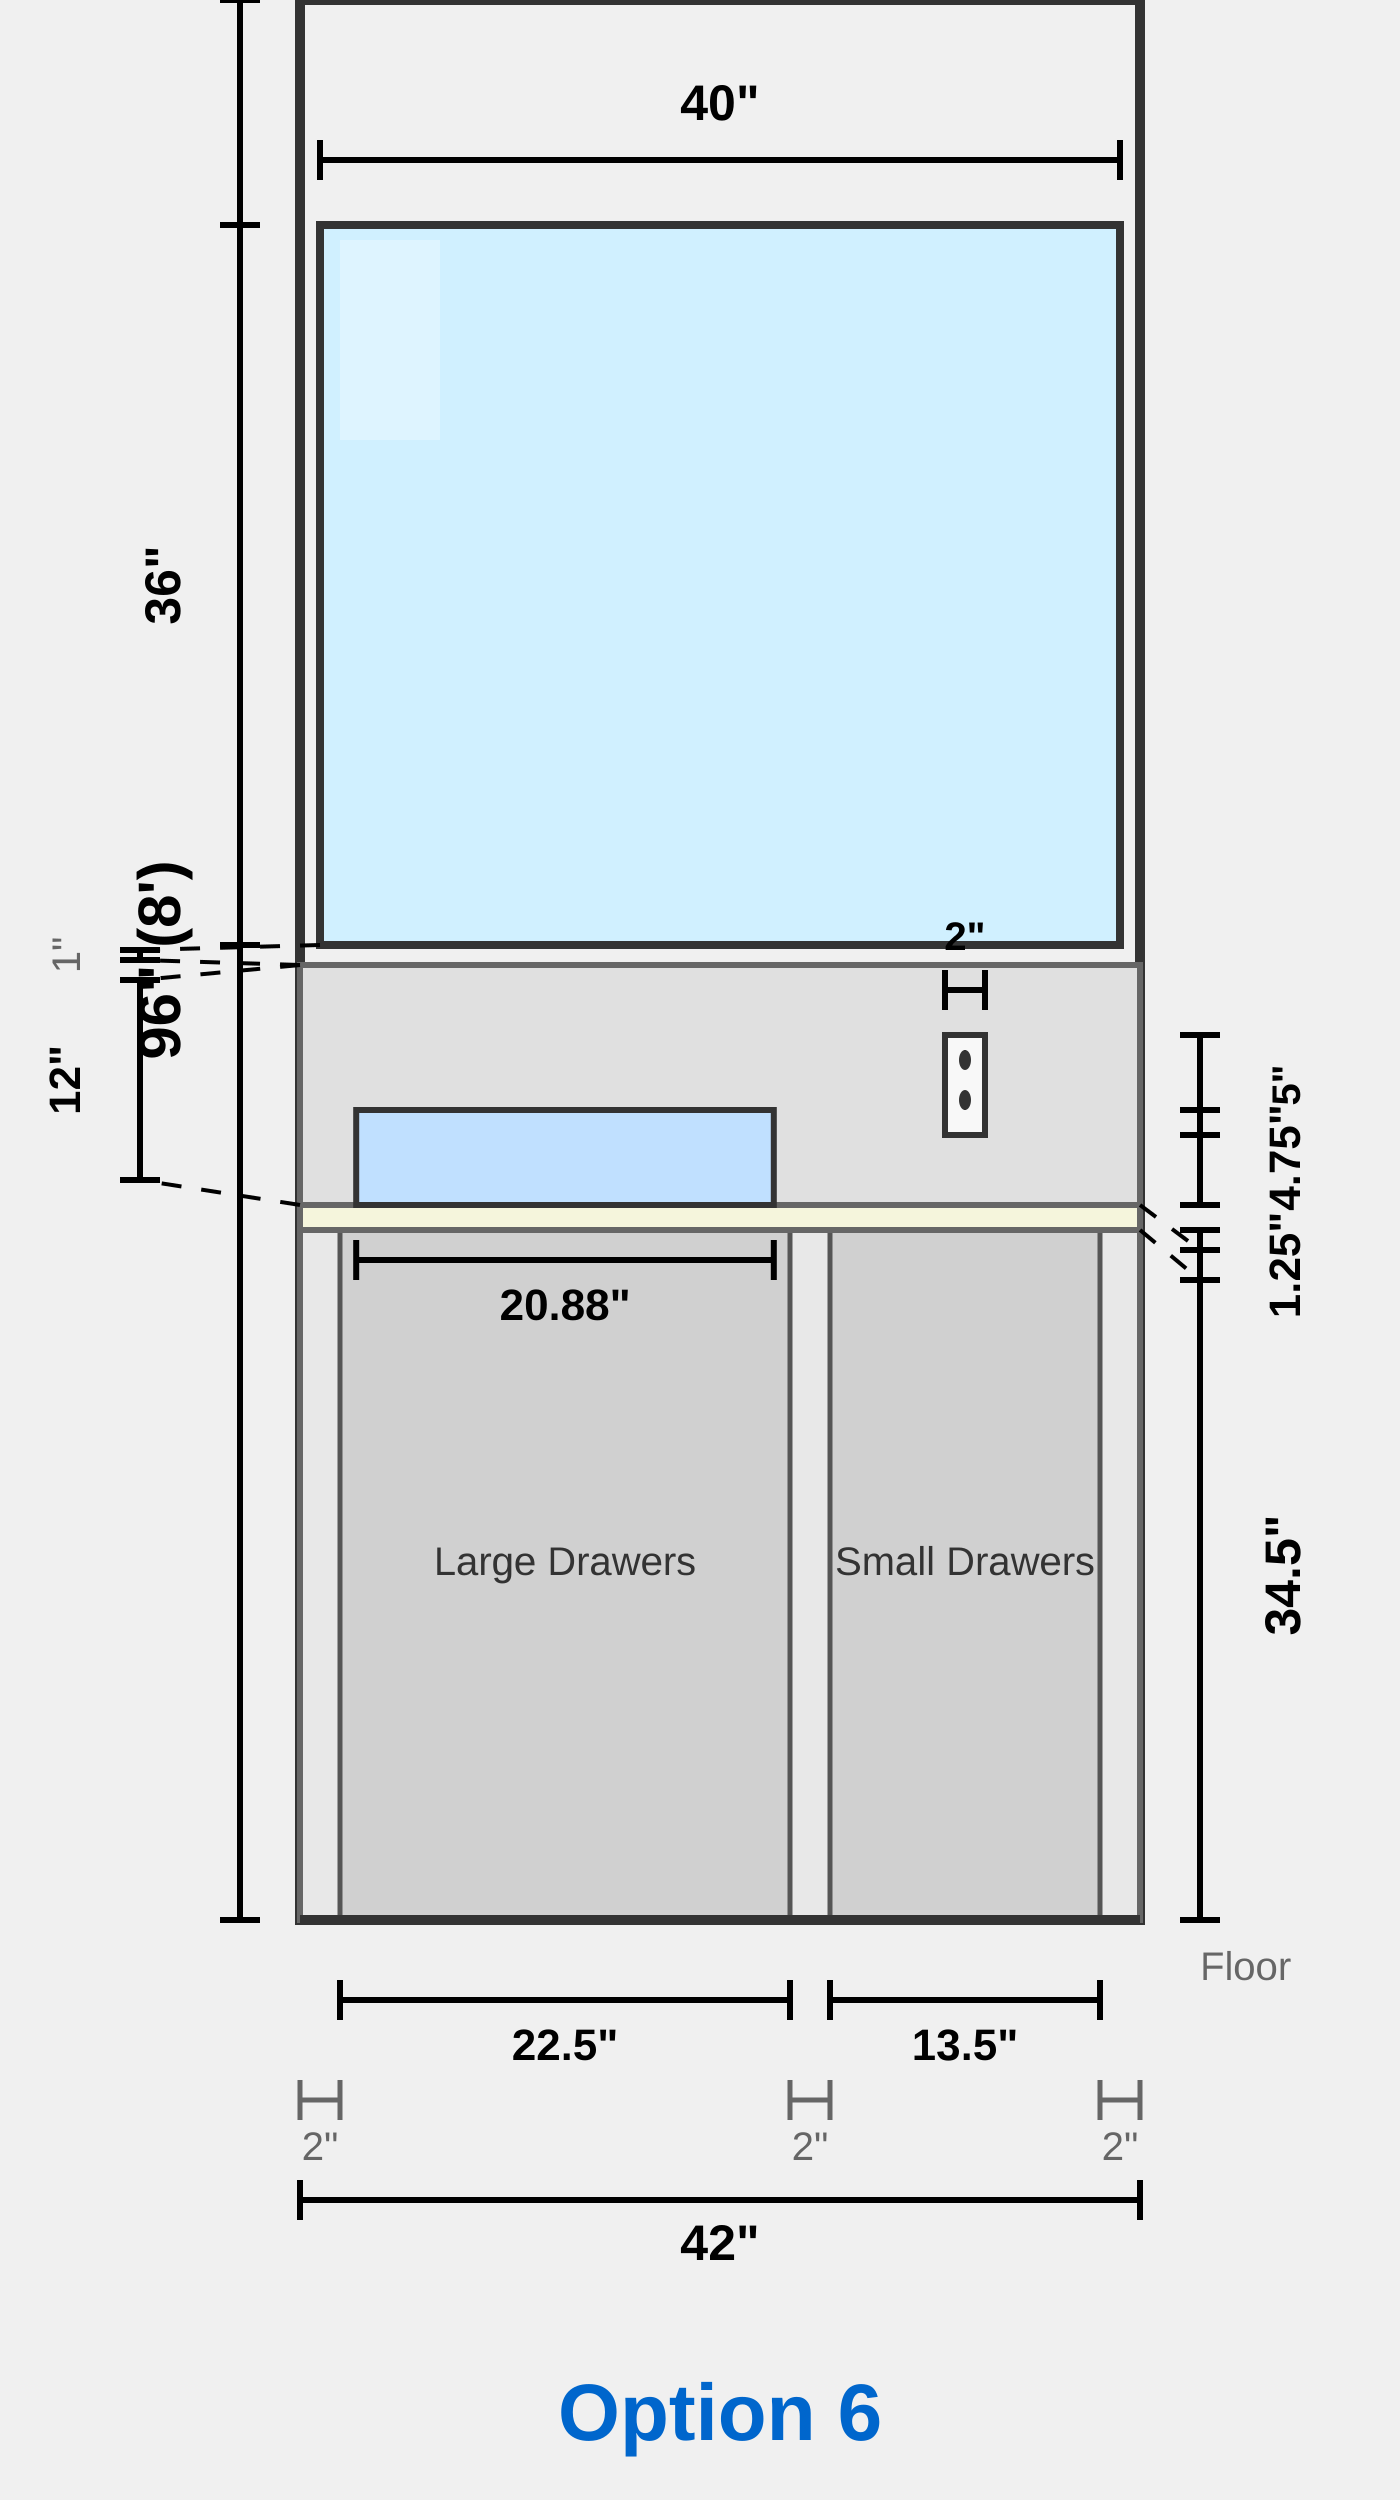
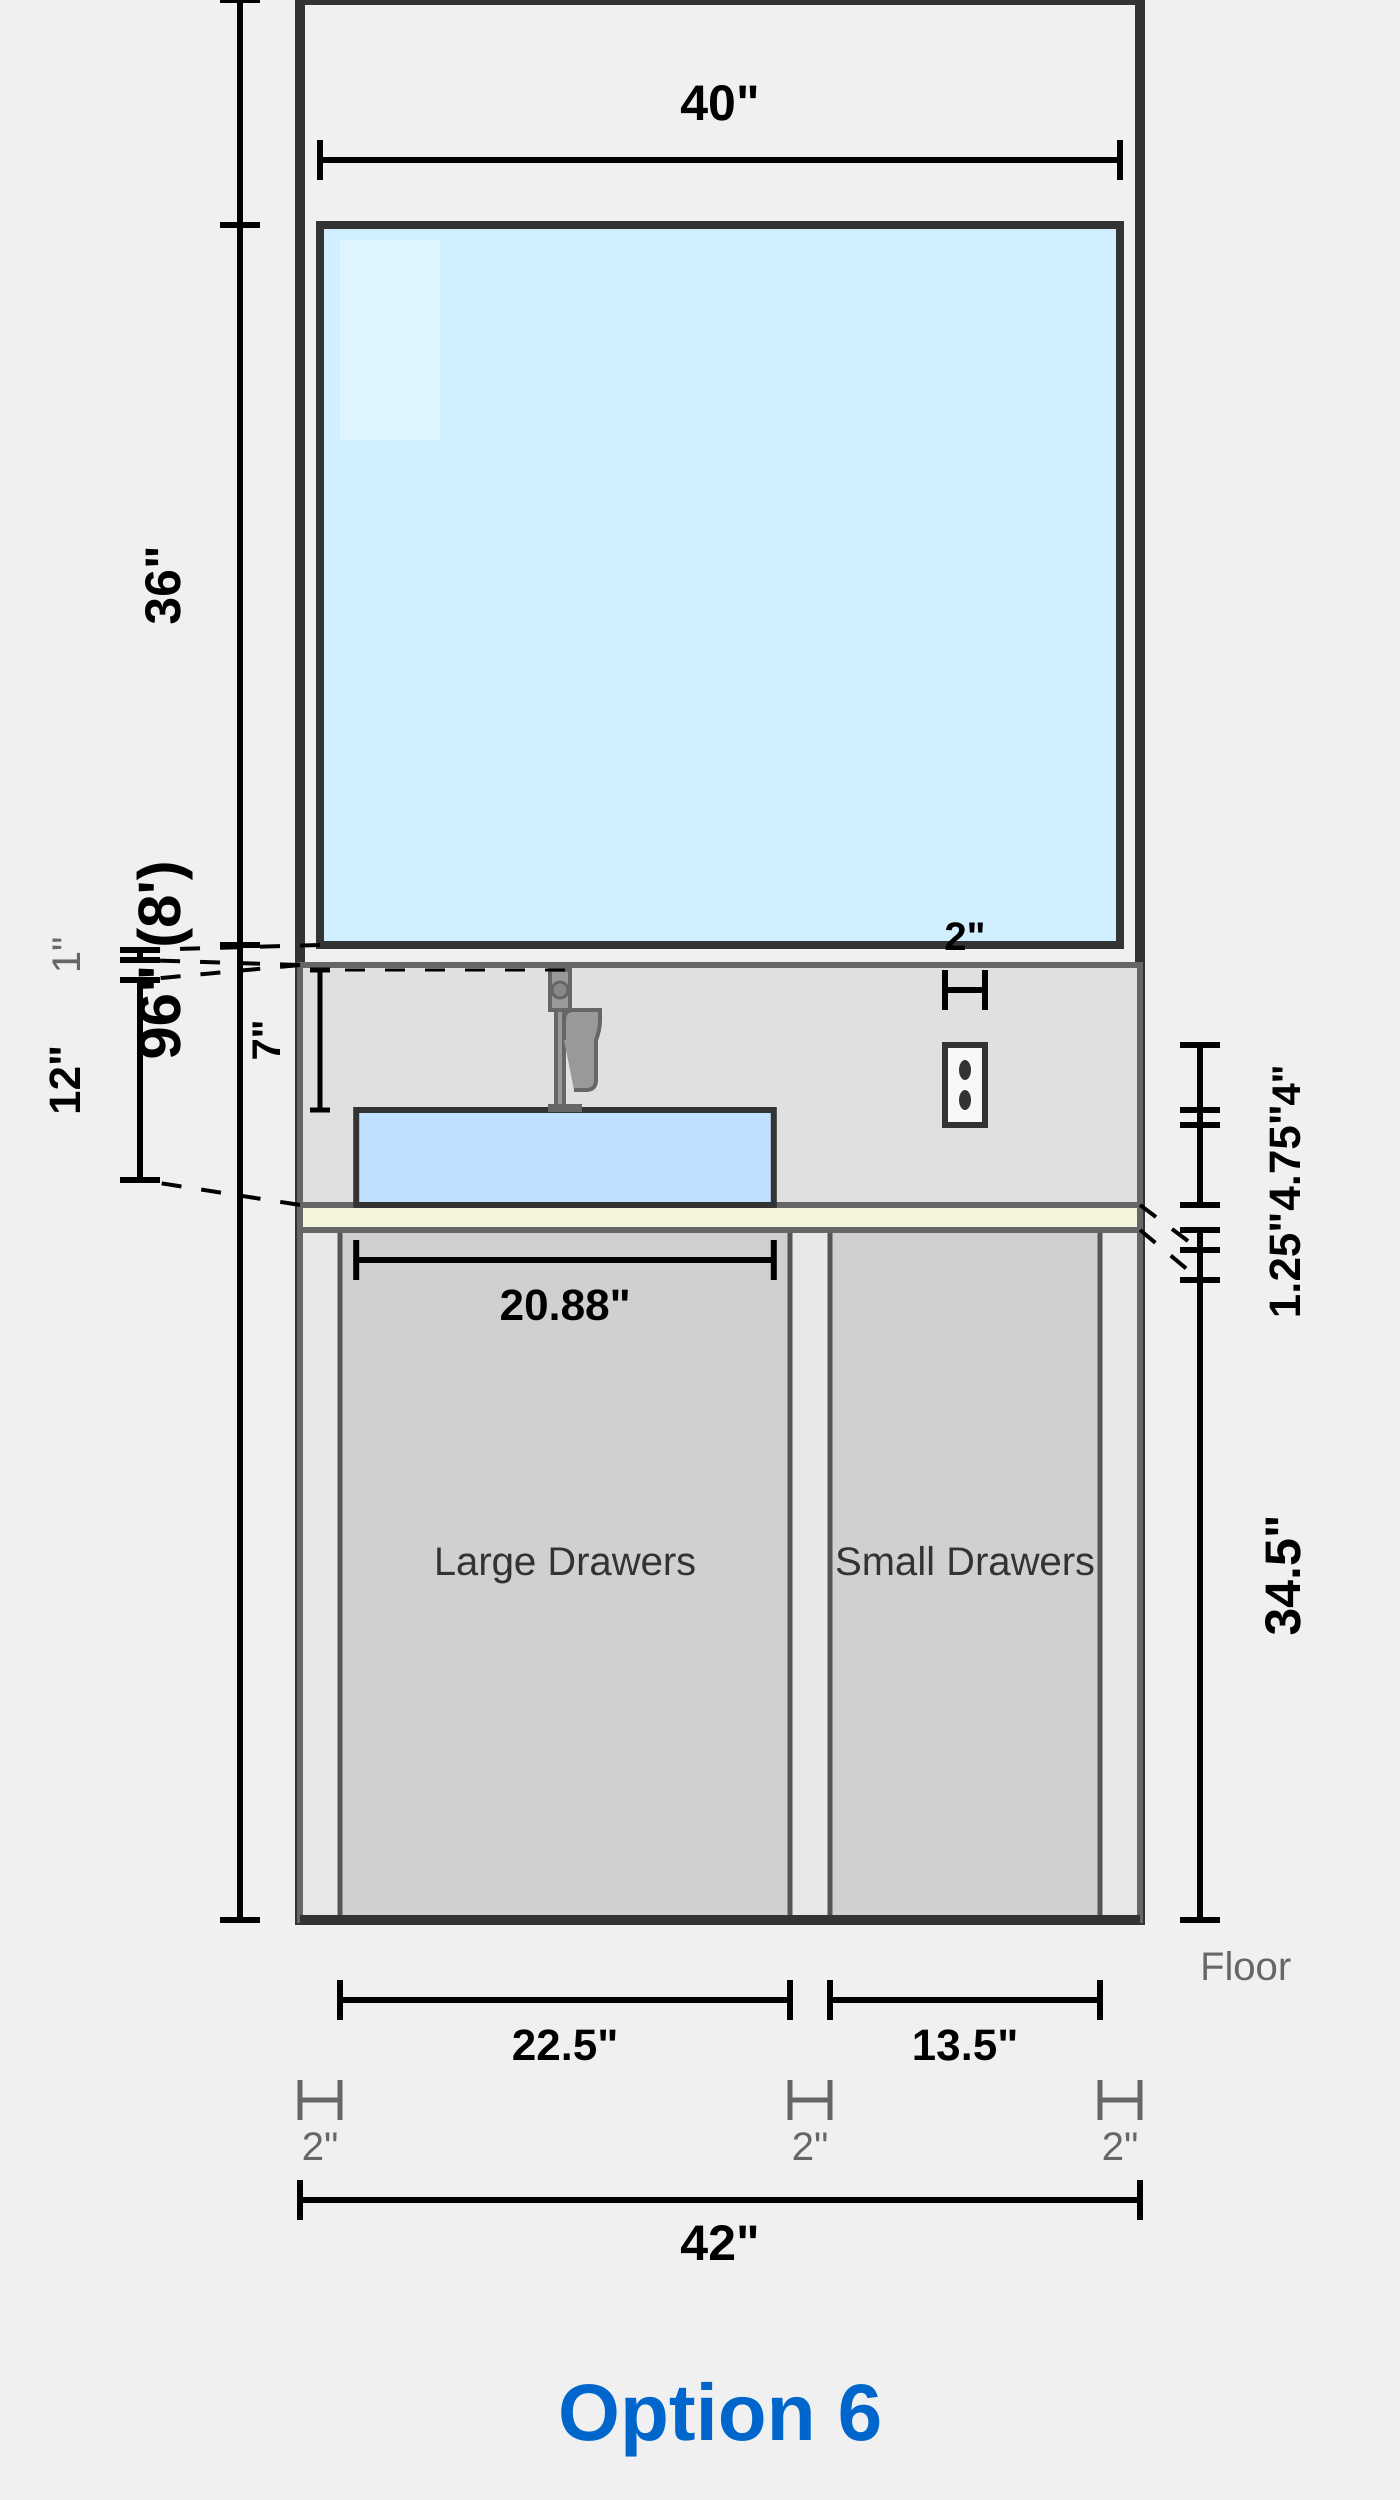
<svg xmlns="http://www.w3.org/2000/svg" viewBox="-15 0 70 125" style="border: 1px solid #ccc; background: white;">
  <rect x="0" y="0" width="42" height="96" fill="none" stroke="#333" stroke-width="0.5" />
  <rect x="0" y="61.5" width="42" height="34.5" fill="#e8e8e8" stroke="#666" stroke-width="0.3" />
  <rect x="2" y="61.5" width="22.5" height="34.5" fill="#d0d0d0" stroke="#555" stroke-width="0.25" />
  <rect x="26.5" y="61.5" width="13.5" height="34.5" fill="#d0d0d0" stroke="#555" stroke-width="0.25" />
  <rect x="1" y="11.25" width="40" height="36" fill="#d0f0ff" stroke="#333" stroke-width="0.4" />
  <rect x="2" y="12" width="5" height="10" fill="#ffffff" opacity="0.3" stroke="none" />
  <rect x="0" y="48.25" width="42" height="12" fill="#e0e0e0" stroke="#666" stroke-width="0.3" />
-   <rect x="32.25" y="51.75" width="2" height="5" fill="#f8f8f8" stroke="#333" stroke-width="0.3" />
-   <ellipse cx="33.25" cy="53" rx="0.3" ry="0.5" fill="#333" />
+   <rect x="32.25" y="52.25" width="2" height="4" fill="#f8f8f8" stroke="#333" stroke-width="0.3" />
+   <ellipse cx="33.25" cy="53.5" rx="0.3" ry="0.5" fill="#333" />
  <ellipse cx="33.25" cy="55" rx="0.3" ry="0.5" fill="#333" />
-   <line x1="33.25" y1="53" x2="33.25" y2="52.5" stroke="#333" stroke-width="0.1" />
+   <line x1="33.25" y1="53.5" x2="33.25" y2="53" stroke="#333" stroke-width="0.1" />
  <line x1="33.25" y1="55" x2="33.25" y2="55.5" stroke="#333" stroke-width="0.1" />
  <rect x="0" y="60.25" width="42" height="1.25" fill="#f5f5dc" stroke="#666" stroke-width="0.3" />
  <rect x="2.81" y="55.5" width="20.88" height="4.75" fill="#c0e0ff" stroke="#333" stroke-width="0.3" />
+   <rect x="12.5" y="55.3" width="1.5" height="0.2" fill="#999" stroke="#666" stroke-width="0.2" />
+   <rect x="12.8" y="50.5" width="0.4" height="4.8" fill="#999" stroke="#666" stroke-width="0.2" />
+   <rect x="12.5" y="48.5" width="1" height="2" fill="#999" stroke="#666" stroke-width="0.2" />
+   <path d="M 13.2 52 L 13.2 51 Q 13.2 50.5 13.7 50.5 L 15 50.5 L 15 51 Q 15 51.5 14.8 52 L 14.8 54 Q 14.8 54.5 14.3 54.5 L 13.7 54.5" fill="#999" stroke="#666" stroke-width="0.2" />
+   <circle cx="13" cy="49.5" r="0.4" fill="#888" stroke="#666" stroke-width="0.15" />
  <text x="13.25" y="78.75" font-family="Arial, sans-serif" font-size="2" text-anchor="middle" fill="#333">Large Drawers</text>
  <text x="33.25" y="78.75" font-family="Arial, sans-serif" font-size="2" text-anchor="middle" fill="#333">Small Drawers</text>
  <line x1="-3" y1="0" x2="-3" y2="96" stroke="#000" stroke-width="0.3" />
  <line x1="-2" y1="0" x2="-4" y2="0" stroke="#000" stroke-width="0.3" />
  <line x1="-2" y1="96" x2="-4" y2="96" stroke="#000" stroke-width="0.3" />
  <text x="-6" y="48" font-family="Arial, sans-serif" font-size="3" text-anchor="middle" fill="#000" font-weight="bold" transform="rotate(-90 -6 48)">96" (8')</text>
  <line x1="-8" y1="49" x2="-8" y2="59" stroke="#000" stroke-width="0.3" />
  <line x1="-9" y1="49" x2="-7" y2="49" stroke="#000" stroke-width="0.3" />
  <line x1="-9" y1="59" x2="-7" y2="59" stroke="#000" stroke-width="0.3" />
  <line x1="0" y1="48.25" x2="-8" y2="49" stroke="#000" stroke-width="0.2" stroke-dasharray="1,1" />
  <line x1="0" y1="60.25" x2="-8" y2="59" stroke="#000" stroke-width="0.2" stroke-dasharray="1,1" />
  <text x="-11" y="54" font-family="Arial, sans-serif" font-size="2.2" text-anchor="middle" fill="#000" font-weight="bold" transform="rotate(-90 -11 54)">12"</text>
+   <line x1="1" y1="48.5" x2="1" y2="55.5" stroke="#000" stroke-width="0.25" />
+   <line x1="0.5" y1="48.5" x2="1.5" y2="48.5" stroke="#000" stroke-width="0.25" />
+   <line x1="0.5" y1="55.5" x2="1.5" y2="55.5" stroke="#000" stroke-width="0.25" />
+   <line x1="13.25" y1="48.5" x2="1" y2="48.5" stroke="#000" stroke-width="0.15" stroke-dasharray="1,1" />
+   <text x="-1" y="52" font-family="Arial, sans-serif" font-size="2" text-anchor="middle" fill="#000" font-weight="bold" transform="rotate(-90 -1 52)">7"</text>
  <line x1="-3" y1="11.25" x2="-3" y2="47.25" stroke="#000" stroke-width="0.3" />
  <line x1="-2" y1="11.25" x2="-4" y2="11.25" stroke="#000" stroke-width="0.3" />
  <line x1="-2" y1="47.25" x2="-4" y2="47.25" stroke="#000" stroke-width="0.3" />
  <text x="-6" y="29.25" font-family="Arial, sans-serif" font-size="2.5" text-anchor="middle" fill="#000" font-weight="bold" transform="rotate(-90 -6 29.25)">36"</text>
  <line x1="1" y1="8" x2="41" y2="8" stroke="#000" stroke-width="0.3" />
  <line x1="1" y1="7" x2="1" y2="9" stroke="#000" stroke-width="0.3" />
  <line x1="41" y1="7" x2="41" y2="9" stroke="#000" stroke-width="0.3" />
  <text x="21" y="6" font-family="Arial, sans-serif" font-size="2.5" text-anchor="middle" fill="#000" font-weight="bold">40"</text>
  <line x1="-8" y1="47.5" x2="-8" y2="48" stroke="#000" stroke-width="0.3" />
  <line x1="-9" y1="47.5" x2="-7" y2="47.5" stroke="#000" stroke-width="0.3" />
  <line x1="-9" y1="48" x2="-7" y2="48" stroke="#000" stroke-width="0.3" />
  <line x1="1" y1="47.25" x2="-8" y2="47.5" stroke="#000" stroke-width="0.2" stroke-dasharray="1,1" />
  <line x1="0" y1="48.25" x2="-8" y2="48" stroke="#000" stroke-width="0.2" stroke-dasharray="1,1" />
  <text x="-11" y="47.75" font-family="Arial, sans-serif" font-size="2" text-anchor="middle" fill="#666" transform="rotate(-90 -11 47.75)">1"</text>
  <line x1="32.25" y1="49.5" x2="34.25" y2="49.5" stroke="#000" stroke-width="0.3" />
  <line x1="32.25" y1="48.5" x2="32.25" y2="50.5" stroke="#000" stroke-width="0.3" />
  <line x1="34.25" y1="48.5" x2="34.25" y2="50.5" stroke="#000" stroke-width="0.3" />
  <text x="33.25" y="47.5" font-family="Arial, sans-serif" font-size="2" text-anchor="middle" fill="#000" font-weight="bold">2"</text>
-   <line x1="45" y1="51.75" x2="45" y2="56.75" stroke="#000" stroke-width="0.3" />
-   <line x1="44" y1="51.75" x2="46" y2="51.75" stroke="#000" stroke-width="0.3" />
-   <line x1="44" y1="56.75" x2="46" y2="56.75" stroke="#000" stroke-width="0.3" />
-   <text x="50" y="54.25" font-family="Arial, sans-serif" font-size="2" text-anchor="middle" fill="#000" font-weight="bold" transform="rotate(-90 50 54.25)">5"</text>
+   <line x1="45" y1="52.25" x2="45" y2="56.25" stroke="#000" stroke-width="0.3" />
+   <line x1="44" y1="52.25" x2="46" y2="52.25" stroke="#000" stroke-width="0.3" />
+   <line x1="44" y1="56.25" x2="46" y2="56.25" stroke="#000" stroke-width="0.3" />
+   <text x="50" y="54.25" font-family="Arial, sans-serif" font-size="2" text-anchor="middle" fill="#000" font-weight="bold" transform="rotate(-90 50 54.25)">4"</text>
  <line x1="45" y1="61.5" x2="45" y2="96" stroke="#000" stroke-width="0.3" />
  <line x1="44" y1="61.5" x2="46" y2="61.5" stroke="#000" stroke-width="0.3" />
  <line x1="44" y1="96" x2="46" y2="96" stroke="#000" stroke-width="0.3" />
  <text x="50" y="78.75" font-family="Arial, sans-serif" font-size="2.5" text-anchor="middle" fill="#000" font-weight="bold" transform="rotate(-90 50 78.75)">34.5"</text>
  <line x1="45" y1="55.5" x2="45" y2="60.25" stroke="#000" stroke-width="0.3" />
  <line x1="44" y1="55.5" x2="46" y2="55.5" stroke="#000" stroke-width="0.3" />
  <line x1="44" y1="60.25" x2="46" y2="60.25" stroke="#000" stroke-width="0.3" />
  <text x="50" y="57.875" font-family="Arial, sans-serif" font-size="2.2" text-anchor="middle" fill="#000" font-weight="bold" transform="rotate(-90 50 57.875)">4.75"</text>
  <line x1="45" y1="62.5" x2="45" y2="64" stroke="#000" stroke-width="0.3" />
  <line x1="44" y1="62.5" x2="46" y2="62.5" stroke="#000" stroke-width="0.3" />
  <line x1="44" y1="64" x2="46" y2="64" stroke="#000" stroke-width="0.3" />
  <line x1="42" y1="60.25" x2="45" y2="62.5" stroke="#000" stroke-width="0.2" stroke-dasharray="1,1" />
  <line x1="42" y1="61.5" x2="45" y2="64" stroke="#000" stroke-width="0.2" stroke-dasharray="1,1" />
  <text x="50" y="63.25" font-family="Arial, sans-serif" font-size="2.2" text-anchor="middle" fill="#000" font-weight="bold" transform="rotate(-90 50 63.25)">1.25"</text>
  <line x1="0" y1="96" x2="42" y2="96" stroke="#333" stroke-width="0.5" />
  <text x="45" y="99" font-family="Arial, sans-serif" font-size="2" text-anchor="start" fill="#666">Floor</text>
  <line x1="2" y1="100" x2="24.5" y2="100" stroke="#000" stroke-width="0.3" />
  <line x1="2" y1="99" x2="2" y2="101" stroke="#000" stroke-width="0.3" />
  <line x1="24.5" y1="99" x2="24.5" y2="101" stroke="#000" stroke-width="0.3" />
  <text x="13.25" y="103" font-family="Arial, sans-serif" font-size="2.2" text-anchor="middle" fill="#000" font-weight="bold">22.5"</text>
  <line x1="26.5" y1="100" x2="40" y2="100" stroke="#000" stroke-width="0.3" />
  <line x1="26.5" y1="99" x2="26.5" y2="101" stroke="#000" stroke-width="0.3" />
  <line x1="40" y1="99" x2="40" y2="101" stroke="#000" stroke-width="0.3" />
  <text x="33.25" y="103" font-family="Arial, sans-serif" font-size="2.2" text-anchor="middle" fill="#000" font-weight="bold">13.5"</text>
  <line x1="0" y1="105" x2="2" y2="105" stroke="#666" stroke-width="0.25" />
  <line x1="0" y1="104" x2="0" y2="106" stroke="#666" stroke-width="0.25" />
  <line x1="2" y1="104" x2="2" y2="106" stroke="#666" stroke-width="0.25" />
  <text x="1" y="108" font-family="Arial, sans-serif" font-size="2" text-anchor="middle" fill="#666">2"</text>
  <line x1="24.5" y1="105" x2="26.5" y2="105" stroke="#666" stroke-width="0.25" />
  <line x1="24.5" y1="104" x2="24.5" y2="106" stroke="#666" stroke-width="0.25" />
  <line x1="26.5" y1="104" x2="26.5" y2="106" stroke="#666" stroke-width="0.25" />
  <text x="25.5" y="108" font-family="Arial, sans-serif" font-size="2" text-anchor="middle" fill="#666">2"</text>
  <line x1="40" y1="105" x2="42" y2="105" stroke="#666" stroke-width="0.25" />
  <line x1="40" y1="104" x2="40" y2="106" stroke="#666" stroke-width="0.25" />
  <line x1="42" y1="104" x2="42" y2="106" stroke="#666" stroke-width="0.25" />
  <text x="41" y="108" font-family="Arial, sans-serif" font-size="2" text-anchor="middle" fill="#666">2"</text>
  <line x1="0" y1="110" x2="42" y2="110" stroke="#000" stroke-width="0.3" />
  <line x1="0" y1="109" x2="0" y2="111" stroke="#000" stroke-width="0.3" />
  <line x1="42" y1="109" x2="42" y2="111" stroke="#000" stroke-width="0.3" />
  <text x="21" y="113" font-family="Arial, sans-serif" font-size="2.5" text-anchor="middle" fill="#000" font-weight="bold">42"</text>
  <line x1="2.81" y1="63" x2="23.69" y2="63" stroke="#000" stroke-width="0.3" />
  <line x1="2.81" y1="62" x2="2.81" y2="64" stroke="#000" stroke-width="0.3" />
  <line x1="23.69" y1="62" x2="23.69" y2="64" stroke="#000" stroke-width="0.3" />
  <text x="13.25" y="66" font-family="Arial, sans-serif" font-size="2.2" text-anchor="middle" fill="#000" font-weight="bold">20.88"</text>
  <text x="21" y="122" font-family="Arial, sans-serif" font-size="4" text-anchor="middle" fill="#0066cc" font-weight="bold">Option 6</text>
</svg>
